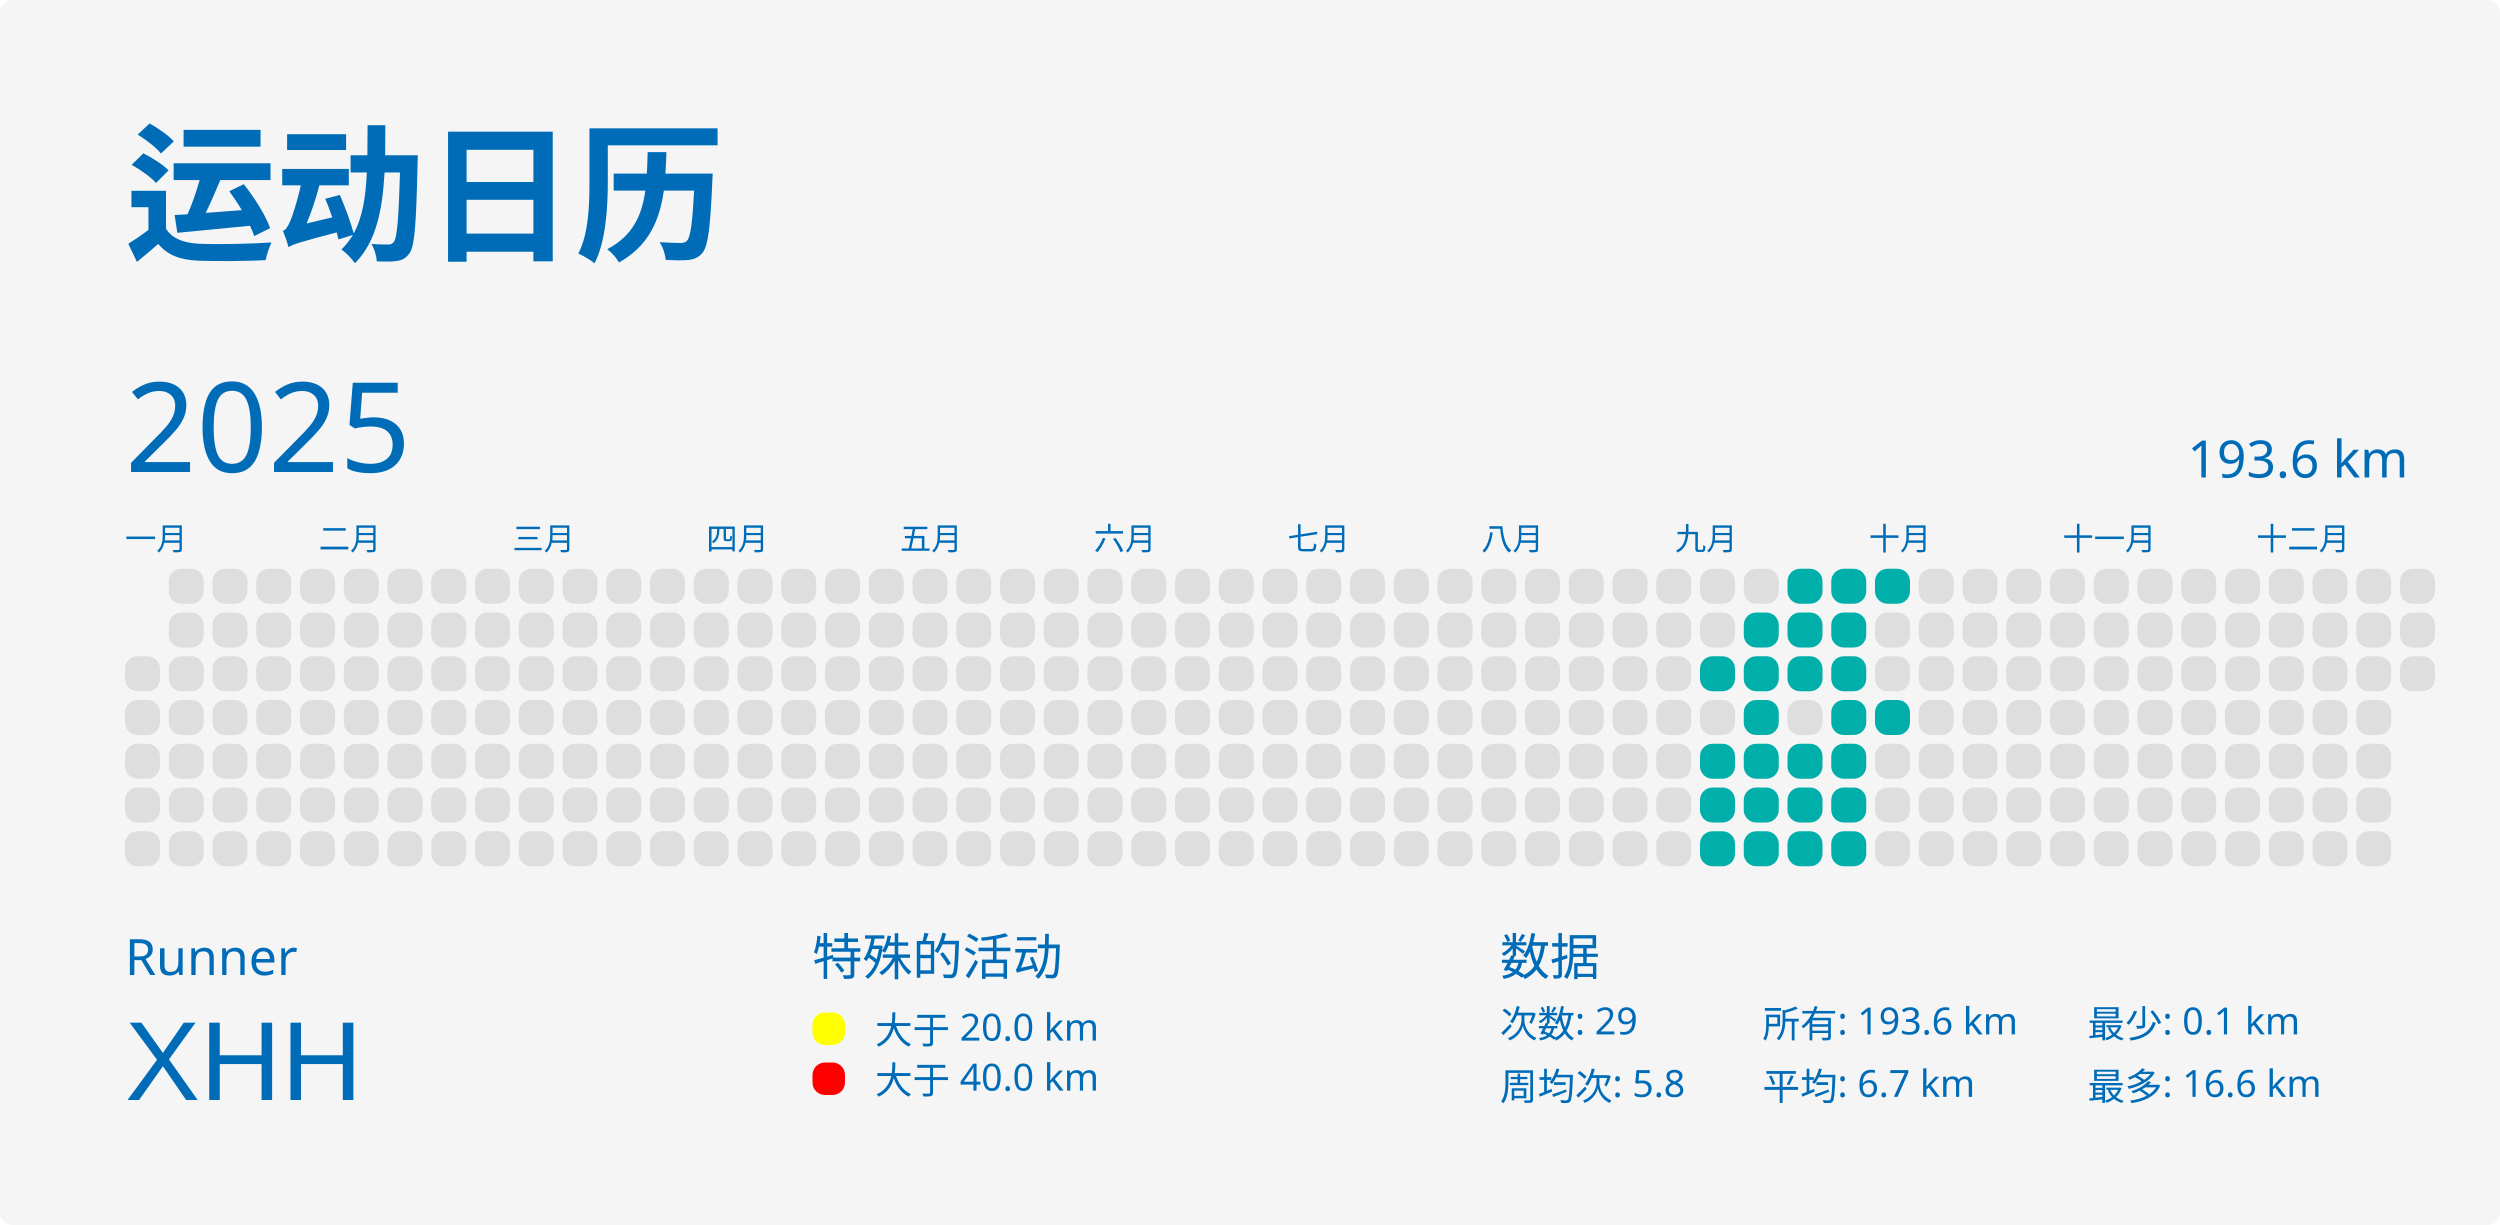
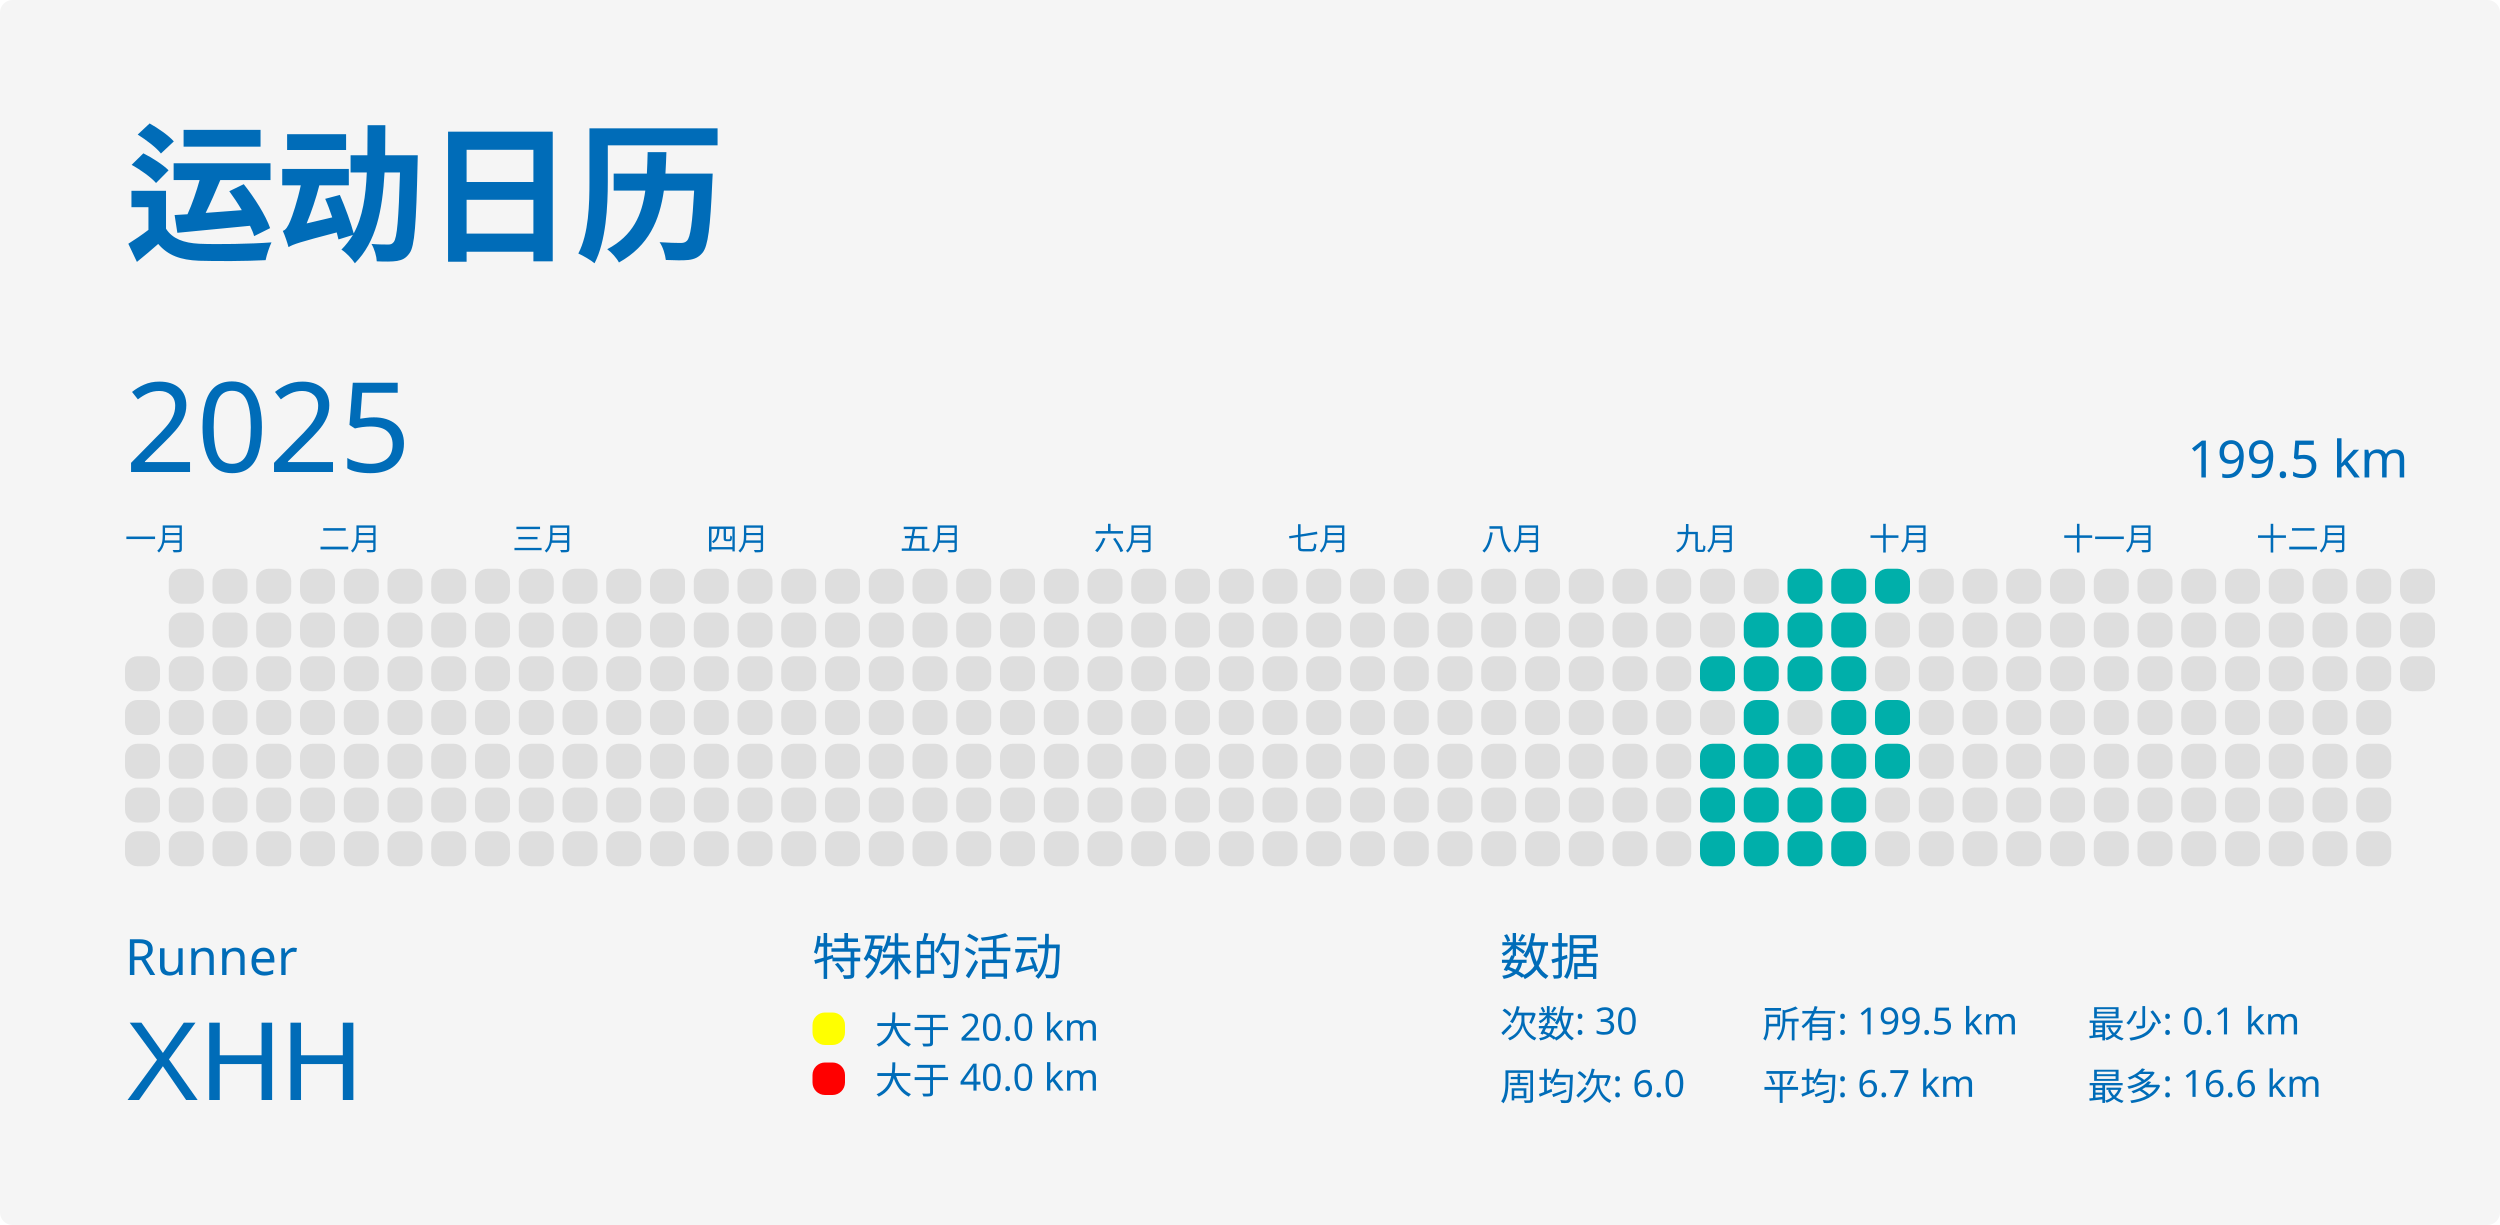
<svg xmlns="http://www.w3.org/2000/svg" baseProfile="full" height="98mm" version="1.1" viewBox="0,0,200,98" width="200mm">
  <defs />
  <rect fill="#f5f5f5" height="98" rx="1" ry="1" width="200" x="0" y="0" />
  <text fill="#006cb8" style="font-size:12px; font-family:MGI-Regular; font-weight:bold;" x="10" y="20">运动日历</text>
  <text fill="#006cb8" style="font-size:4px; font-family:MGI-Regular" x="10" y="78">Runner</text>
  <text fill="#006cb8" style="font-size:9px; font-family:Arial" x="10" y="88">XHH</text>
  <text fill="#006cb8" style="font-size:4px; font-family:MGI-Regular" x="65" y="78">特殊的活动</text>
  <rect fill="yellow" height="2.6" rx="1" ry="1" width="2.6" x="65" y="81" />
  <text fill="#006cb8" style="font-size:3px; font-family:MGI-Regular" x="70" y="83.5">大于 20.0 km</text>
  <rect fill="red" height="2.6" rx="1" ry="1" width="2.6" x="65" y="85" />
  <text fill="#006cb8" style="font-size:3px; font-family:MGI-Regular" x="70" y="87.5">大于 40.0 km</text>
  <text fill="#006cb8" style="font-size:4px; font-family:MGI-Regular" x="120" y="78">数据</text>
-   <text fill="#006cb8" style="font-size:3px; font-family:MGI-Regular" x="120" y="83">次数: 29</text>
-   <text fill="#006cb8" style="font-size:3px; font-family:MGI-Regular" x="120" y="88">周均次: 5.8</text>
-   <text fill="#006cb8" style="font-size:3px; font-family:MGI-Regular" x="141" y="83">所有: 193.6 km</text>
+   <text fill="#006cb8" style="font-size:3px; font-family:MGI-Regular" x="120" y="83">次数: 30</text>
+   <text fill="#006cb8" style="font-size:3px; font-family:MGI-Regular" x="120" y="88">周均次: 6.0</text>
+   <text fill="#006cb8" style="font-size:3px; font-family:MGI-Regular" x="141" y="83">所有: 199.5 km</text>
  <text fill="#006cb8" style="font-size:3px; font-family:MGI-Regular" x="141" y="88">平均: 6.7 km</text>
  <text fill="#006cb8" style="font-size:3px; font-family:MGI-Regular" x="167" y="83">最少: 0.1 km</text>
  <text fill="#006cb8" style="font-size:3px; font-family:MGI-Regular" x="167" y="88">最多: 16.6 km</text>
  <text dominant-baseline="hanging" fill="#006cb8" style="font-size:10.0px; font-family:MGI-Regular;" x="10" y="30">2025</text>
-   <text dominant-baseline="hanging" fill="#006cb8" style="font-size:4.125px; font-family:MGI-Regular;" x="175" y="35">193.6 km</text>
+   <text dominant-baseline="hanging" fill="#006cb8" style="font-size:4.125px; font-family:MGI-Regular;" x="175" y="35">199.5 km</text>
  <text fill="#006cb8" style="font-size:2.5px; font-family:MGI-Regular" x="10.0" y="44">一月</text>
  <text fill="#006cb8" style="font-size:2.5px; font-family:MGI-Regular" x="25.5" y="44">二月</text>
  <text fill="#006cb8" style="font-size:2.5px; font-family:MGI-Regular" x="41.0" y="44">三月</text>
  <text fill="#006cb8" style="font-size:2.5px; font-family:MGI-Regular" x="56.5" y="44">四月</text>
  <text fill="#006cb8" style="font-size:2.5px; font-family:MGI-Regular" x="72.0" y="44">五月</text>
  <text fill="#006cb8" style="font-size:2.5px; font-family:MGI-Regular" x="87.5" y="44">六月</text>
  <text fill="#006cb8" style="font-size:2.5px; font-family:MGI-Regular" x="103.0" y="44">七月</text>
  <text fill="#006cb8" style="font-size:2.5px; font-family:MGI-Regular" x="118.5" y="44">八月</text>
  <text fill="#006cb8" style="font-size:2.5px; font-family:MGI-Regular" x="134.0" y="44">九月</text>
  <text fill="#006cb8" style="font-size:2.5px; font-family:MGI-Regular" x="149.5" y="44">十月</text>
  <text fill="#006cb8" style="font-size:2.5px; font-family:MGI-Regular" x="165.0" y="44">十一月</text>
  <text fill="#006cb8" style="font-size:2.5px; font-family:MGI-Regular" x="180.5" y="44">十二月</text>
  <rect fill="#dedede" height="2.8" rx="1" ry="1" width="2.8" x="10.0" y="52.5" />
  <rect fill="#dedede" height="2.8" rx="1" ry="1" width="2.8" x="10.0" y="56.0" />
  <rect fill="#dedede" height="2.8" rx="1" ry="1" width="2.8" x="10.0" y="59.5" />
  <rect fill="#dedede" height="2.8" rx="1" ry="1" width="2.8" x="10.0" y="63.0" />
  <rect fill="#dedede" height="2.8" rx="1" ry="1" width="2.8" x="10.0" y="66.5" />
  <rect fill="#dedede" height="2.8" rx="1" ry="1" width="2.8" x="13.5" y="45.5" />
  <rect fill="#dedede" height="2.8" rx="1" ry="1" width="2.8" x="13.5" y="49.0" />
  <rect fill="#dedede" height="2.8" rx="1" ry="1" width="2.8" x="13.5" y="52.5" />
  <rect fill="#dedede" height="2.8" rx="1" ry="1" width="2.8" x="13.5" y="56.0" />
  <rect fill="#dedede" height="2.8" rx="1" ry="1" width="2.8" x="13.5" y="59.5" />
  <rect fill="#dedede" height="2.8" rx="1" ry="1" width="2.8" x="13.5" y="63.0" />
  <rect fill="#dedede" height="2.8" rx="1" ry="1" width="2.8" x="13.5" y="66.5" />
  <rect fill="#dedede" height="2.8" rx="1" ry="1" width="2.8" x="17.0" y="45.5" />
  <rect fill="#dedede" height="2.8" rx="1" ry="1" width="2.8" x="17.0" y="49.0" />
  <rect fill="#dedede" height="2.8" rx="1" ry="1" width="2.8" x="17.0" y="52.5" />
  <rect fill="#dedede" height="2.8" rx="1" ry="1" width="2.8" x="17.0" y="56.0" />
  <rect fill="#dedede" height="2.8" rx="1" ry="1" width="2.8" x="17.0" y="59.5" />
  <rect fill="#dedede" height="2.8" rx="1" ry="1" width="2.8" x="17.0" y="63.0" />
  <rect fill="#dedede" height="2.8" rx="1" ry="1" width="2.8" x="17.0" y="66.5" />
  <rect fill="#dedede" height="2.8" rx="1" ry="1" width="2.8" x="20.5" y="45.5" />
  <rect fill="#dedede" height="2.8" rx="1" ry="1" width="2.8" x="20.5" y="49.0" />
  <rect fill="#dedede" height="2.8" rx="1" ry="1" width="2.8" x="20.5" y="52.5" />
  <rect fill="#dedede" height="2.8" rx="1" ry="1" width="2.8" x="20.5" y="56.0" />
  <rect fill="#dedede" height="2.8" rx="1" ry="1" width="2.8" x="20.5" y="59.5" />
  <rect fill="#dedede" height="2.8" rx="1" ry="1" width="2.8" x="20.5" y="63.0" />
  <rect fill="#dedede" height="2.8" rx="1" ry="1" width="2.8" x="20.5" y="66.5" />
  <rect fill="#dedede" height="2.8" rx="1" ry="1" width="2.8" x="24.0" y="45.5" />
  <rect fill="#dedede" height="2.8" rx="1" ry="1" width="2.8" x="24.0" y="49.0" />
  <rect fill="#dedede" height="2.8" rx="1" ry="1" width="2.8" x="24.0" y="52.5" />
  <rect fill="#dedede" height="2.8" rx="1" ry="1" width="2.8" x="24.0" y="56.0" />
  <rect fill="#dedede" height="2.8" rx="1" ry="1" width="2.8" x="24.0" y="59.5" />
  <rect fill="#dedede" height="2.8" rx="1" ry="1" width="2.8" x="24.0" y="63.0" />
  <rect fill="#dedede" height="2.8" rx="1" ry="1" width="2.8" x="24.0" y="66.5" />
  <rect fill="#dedede" height="2.8" rx="1" ry="1" width="2.8" x="27.5" y="45.5" />
  <rect fill="#dedede" height="2.8" rx="1" ry="1" width="2.8" x="27.5" y="49.0" />
  <rect fill="#dedede" height="2.8" rx="1" ry="1" width="2.8" x="27.5" y="52.5" />
  <rect fill="#dedede" height="2.8" rx="1" ry="1" width="2.8" x="27.5" y="56.0" />
  <rect fill="#dedede" height="2.8" rx="1" ry="1" width="2.8" x="27.5" y="59.5" />
  <rect fill="#dedede" height="2.8" rx="1" ry="1" width="2.8" x="27.5" y="63.0" />
  <rect fill="#dedede" height="2.8" rx="1" ry="1" width="2.8" x="27.5" y="66.5" />
  <rect fill="#dedede" height="2.8" rx="1" ry="1" width="2.8" x="31.0" y="45.5" />
  <rect fill="#dedede" height="2.8" rx="1" ry="1" width="2.8" x="31.0" y="49.0" />
  <rect fill="#dedede" height="2.8" rx="1" ry="1" width="2.8" x="31.0" y="52.5" />
  <rect fill="#dedede" height="2.8" rx="1" ry="1" width="2.8" x="31.0" y="56.0" />
  <rect fill="#dedede" height="2.8" rx="1" ry="1" width="2.8" x="31.0" y="59.5" />
  <rect fill="#dedede" height="2.8" rx="1" ry="1" width="2.8" x="31.0" y="63.0" />
  <rect fill="#dedede" height="2.8" rx="1" ry="1" width="2.8" x="31.0" y="66.5" />
  <rect fill="#dedede" height="2.8" rx="1" ry="1" width="2.8" x="34.5" y="45.5" />
  <rect fill="#dedede" height="2.8" rx="1" ry="1" width="2.8" x="34.5" y="49.0" />
  <rect fill="#dedede" height="2.8" rx="1" ry="1" width="2.8" x="34.5" y="52.5" />
  <rect fill="#dedede" height="2.8" rx="1" ry="1" width="2.8" x="34.5" y="56.0" />
  <rect fill="#dedede" height="2.8" rx="1" ry="1" width="2.8" x="34.5" y="59.5" />
  <rect fill="#dedede" height="2.8" rx="1" ry="1" width="2.8" x="34.5" y="63.0" />
  <rect fill="#dedede" height="2.8" rx="1" ry="1" width="2.8" x="34.5" y="66.5" />
  <rect fill="#dedede" height="2.8" rx="1" ry="1" width="2.8" x="38.0" y="45.5" />
  <rect fill="#dedede" height="2.8" rx="1" ry="1" width="2.8" x="38.0" y="49.0" />
  <rect fill="#dedede" height="2.8" rx="1" ry="1" width="2.8" x="38.0" y="52.5" />
  <rect fill="#dedede" height="2.8" rx="1" ry="1" width="2.8" x="38.0" y="56.0" />
  <rect fill="#dedede" height="2.8" rx="1" ry="1" width="2.8" x="38.0" y="59.5" />
  <rect fill="#dedede" height="2.8" rx="1" ry="1" width="2.8" x="38.0" y="63.0" />
  <rect fill="#dedede" height="2.8" rx="1" ry="1" width="2.8" x="38.0" y="66.5" />
  <rect fill="#dedede" height="2.8" rx="1" ry="1" width="2.8" x="41.5" y="45.5" />
  <rect fill="#dedede" height="2.8" rx="1" ry="1" width="2.8" x="41.5" y="49.0" />
  <rect fill="#dedede" height="2.8" rx="1" ry="1" width="2.8" x="41.5" y="52.5" />
  <rect fill="#dedede" height="2.8" rx="1" ry="1" width="2.8" x="41.5" y="56.0" />
  <rect fill="#dedede" height="2.8" rx="1" ry="1" width="2.8" x="41.5" y="59.5" />
  <rect fill="#dedede" height="2.8" rx="1" ry="1" width="2.8" x="41.5" y="63.0" />
  <rect fill="#dedede" height="2.8" rx="1" ry="1" width="2.8" x="41.5" y="66.5" />
  <rect fill="#dedede" height="2.8" rx="1" ry="1" width="2.8" x="45.0" y="45.5" />
  <rect fill="#dedede" height="2.8" rx="1" ry="1" width="2.8" x="45.0" y="49.0" />
  <rect fill="#dedede" height="2.8" rx="1" ry="1" width="2.8" x="45.0" y="52.5" />
  <rect fill="#dedede" height="2.8" rx="1" ry="1" width="2.8" x="45.0" y="56.0" />
  <rect fill="#dedede" height="2.8" rx="1" ry="1" width="2.8" x="45.0" y="59.5" />
  <rect fill="#dedede" height="2.8" rx="1" ry="1" width="2.8" x="45.0" y="63.0" />
  <rect fill="#dedede" height="2.8" rx="1" ry="1" width="2.8" x="45.0" y="66.5" />
  <rect fill="#dedede" height="2.8" rx="1" ry="1" width="2.8" x="48.5" y="45.5" />
  <rect fill="#dedede" height="2.8" rx="1" ry="1" width="2.8" x="48.5" y="49.0" />
  <rect fill="#dedede" height="2.8" rx="1" ry="1" width="2.8" x="48.5" y="52.5" />
  <rect fill="#dedede" height="2.8" rx="1" ry="1" width="2.8" x="48.5" y="56.0" />
  <rect fill="#dedede" height="2.8" rx="1" ry="1" width="2.8" x="48.5" y="59.5" />
  <rect fill="#dedede" height="2.8" rx="1" ry="1" width="2.8" x="48.5" y="63.0" />
  <rect fill="#dedede" height="2.8" rx="1" ry="1" width="2.8" x="48.5" y="66.5" />
  <rect fill="#dedede" height="2.8" rx="1" ry="1" width="2.8" x="52.0" y="45.5" />
  <rect fill="#dedede" height="2.8" rx="1" ry="1" width="2.8" x="52.0" y="49.0" />
  <rect fill="#dedede" height="2.8" rx="1" ry="1" width="2.8" x="52.0" y="52.5" />
  <rect fill="#dedede" height="2.8" rx="1" ry="1" width="2.8" x="52.0" y="56.0" />
  <rect fill="#dedede" height="2.8" rx="1" ry="1" width="2.8" x="52.0" y="59.5" />
  <rect fill="#dedede" height="2.8" rx="1" ry="1" width="2.8" x="52.0" y="63.0" />
  <rect fill="#dedede" height="2.8" rx="1" ry="1" width="2.8" x="52.0" y="66.5" />
  <rect fill="#dedede" height="2.8" rx="1" ry="1" width="2.8" x="55.5" y="45.5" />
  <rect fill="#dedede" height="2.8" rx="1" ry="1" width="2.8" x="55.5" y="49.0" />
  <rect fill="#dedede" height="2.8" rx="1" ry="1" width="2.8" x="55.5" y="52.5" />
  <rect fill="#dedede" height="2.8" rx="1" ry="1" width="2.8" x="55.5" y="56.0" />
  <rect fill="#dedede" height="2.8" rx="1" ry="1" width="2.8" x="55.5" y="59.5" />
  <rect fill="#dedede" height="2.8" rx="1" ry="1" width="2.8" x="55.5" y="63.0" />
  <rect fill="#dedede" height="2.8" rx="1" ry="1" width="2.8" x="55.5" y="66.5" />
  <rect fill="#dedede" height="2.8" rx="1" ry="1" width="2.8" x="59.0" y="45.5" />
  <rect fill="#dedede" height="2.8" rx="1" ry="1" width="2.8" x="59.0" y="49.0" />
  <rect fill="#dedede" height="2.8" rx="1" ry="1" width="2.8" x="59.0" y="52.5" />
  <rect fill="#dedede" height="2.8" rx="1" ry="1" width="2.8" x="59.0" y="56.0" />
  <rect fill="#dedede" height="2.8" rx="1" ry="1" width="2.8" x="59.0" y="59.5" />
  <rect fill="#dedede" height="2.8" rx="1" ry="1" width="2.8" x="59.0" y="63.0" />
  <rect fill="#dedede" height="2.8" rx="1" ry="1" width="2.8" x="59.0" y="66.5" />
  <rect fill="#dedede" height="2.8" rx="1" ry="1" width="2.8" x="62.5" y="45.5" />
  <rect fill="#dedede" height="2.8" rx="1" ry="1" width="2.8" x="62.5" y="49.0" />
  <rect fill="#dedede" height="2.8" rx="1" ry="1" width="2.8" x="62.5" y="52.5" />
  <rect fill="#dedede" height="2.8" rx="1" ry="1" width="2.8" x="62.5" y="56.0" />
  <rect fill="#dedede" height="2.8" rx="1" ry="1" width="2.8" x="62.5" y="59.5" />
  <rect fill="#dedede" height="2.8" rx="1" ry="1" width="2.8" x="62.5" y="63.0" />
  <rect fill="#dedede" height="2.8" rx="1" ry="1" width="2.8" x="62.5" y="66.5" />
  <rect fill="#dedede" height="2.8" rx="1" ry="1" width="2.8" x="66.0" y="45.5" />
  <rect fill="#dedede" height="2.8" rx="1" ry="1" width="2.8" x="66.0" y="49.0" />
  <rect fill="#dedede" height="2.8" rx="1" ry="1" width="2.8" x="66.0" y="52.5" />
  <rect fill="#dedede" height="2.8" rx="1" ry="1" width="2.8" x="66.0" y="56.0" />
  <rect fill="#dedede" height="2.8" rx="1" ry="1" width="2.8" x="66.0" y="59.5" />
  <rect fill="#dedede" height="2.8" rx="1" ry="1" width="2.8" x="66.0" y="63.0" />
  <rect fill="#dedede" height="2.8" rx="1" ry="1" width="2.8" x="66.0" y="66.5" />
  <rect fill="#dedede" height="2.8" rx="1" ry="1" width="2.8" x="69.5" y="45.5" />
  <rect fill="#dedede" height="2.8" rx="1" ry="1" width="2.8" x="69.5" y="49.0" />
  <rect fill="#dedede" height="2.8" rx="1" ry="1" width="2.8" x="69.5" y="52.5" />
  <rect fill="#dedede" height="2.8" rx="1" ry="1" width="2.8" x="69.5" y="56.0" />
  <rect fill="#dedede" height="2.8" rx="1" ry="1" width="2.8" x="69.5" y="59.5" />
  <rect fill="#dedede" height="2.8" rx="1" ry="1" width="2.8" x="69.5" y="63.0" />
  <rect fill="#dedede" height="2.8" rx="1" ry="1" width="2.8" x="69.5" y="66.5" />
  <rect fill="#dedede" height="2.8" rx="1" ry="1" width="2.8" x="73.0" y="45.5" />
  <rect fill="#dedede" height="2.8" rx="1" ry="1" width="2.8" x="73.0" y="49.0" />
  <rect fill="#dedede" height="2.8" rx="1" ry="1" width="2.8" x="73.0" y="52.5" />
  <rect fill="#dedede" height="2.8" rx="1" ry="1" width="2.8" x="73.0" y="56.0" />
  <rect fill="#dedede" height="2.8" rx="1" ry="1" width="2.8" x="73.0" y="59.5" />
  <rect fill="#dedede" height="2.8" rx="1" ry="1" width="2.8" x="73.0" y="63.0" />
  <rect fill="#dedede" height="2.8" rx="1" ry="1" width="2.8" x="73.0" y="66.5" />
  <rect fill="#dedede" height="2.8" rx="1" ry="1" width="2.8" x="76.5" y="45.5" />
  <rect fill="#dedede" height="2.8" rx="1" ry="1" width="2.8" x="76.5" y="49.0" />
  <rect fill="#dedede" height="2.8" rx="1" ry="1" width="2.8" x="76.5" y="52.5" />
  <rect fill="#dedede" height="2.8" rx="1" ry="1" width="2.8" x="76.5" y="56.0" />
  <rect fill="#dedede" height="2.8" rx="1" ry="1" width="2.8" x="76.5" y="59.5" />
  <rect fill="#dedede" height="2.8" rx="1" ry="1" width="2.8" x="76.5" y="63.0" />
  <rect fill="#dedede" height="2.8" rx="1" ry="1" width="2.8" x="76.5" y="66.5" />
  <rect fill="#dedede" height="2.8" rx="1" ry="1" width="2.8" x="80.0" y="45.5" />
  <rect fill="#dedede" height="2.8" rx="1" ry="1" width="2.8" x="80.0" y="49.0" />
  <rect fill="#dedede" height="2.8" rx="1" ry="1" width="2.8" x="80.0" y="52.5" />
  <rect fill="#dedede" height="2.8" rx="1" ry="1" width="2.8" x="80.0" y="56.0" />
  <rect fill="#dedede" height="2.8" rx="1" ry="1" width="2.8" x="80.0" y="59.5" />
  <rect fill="#dedede" height="2.8" rx="1" ry="1" width="2.8" x="80.0" y="63.0" />
  <rect fill="#dedede" height="2.8" rx="1" ry="1" width="2.8" x="80.0" y="66.5" />
  <rect fill="#dedede" height="2.8" rx="1" ry="1" width="2.8" x="83.5" y="45.5" />
  <rect fill="#dedede" height="2.8" rx="1" ry="1" width="2.8" x="83.5" y="49.0" />
  <rect fill="#dedede" height="2.8" rx="1" ry="1" width="2.8" x="83.5" y="52.5" />
  <rect fill="#dedede" height="2.8" rx="1" ry="1" width="2.8" x="83.5" y="56.0" />
  <rect fill="#dedede" height="2.8" rx="1" ry="1" width="2.8" x="83.5" y="59.5" />
  <rect fill="#dedede" height="2.8" rx="1" ry="1" width="2.8" x="83.5" y="63.0" />
  <rect fill="#dedede" height="2.8" rx="1" ry="1" width="2.8" x="83.5" y="66.5" />
  <rect fill="#dedede" height="2.8" rx="1" ry="1" width="2.8" x="87.0" y="45.5" />
  <rect fill="#dedede" height="2.8" rx="1" ry="1" width="2.8" x="87.0" y="49.0" />
  <rect fill="#dedede" height="2.8" rx="1" ry="1" width="2.8" x="87.0" y="52.5" />
  <rect fill="#dedede" height="2.8" rx="1" ry="1" width="2.8" x="87.0" y="56.0" />
  <rect fill="#dedede" height="2.8" rx="1" ry="1" width="2.8" x="87.0" y="59.5" />
  <rect fill="#dedede" height="2.8" rx="1" ry="1" width="2.8" x="87.0" y="63.0" />
  <rect fill="#dedede" height="2.8" rx="1" ry="1" width="2.8" x="87.0" y="66.5" />
  <rect fill="#dedede" height="2.8" rx="1" ry="1" width="2.8" x="90.5" y="45.5" />
  <rect fill="#dedede" height="2.8" rx="1" ry="1" width="2.8" x="90.5" y="49.0" />
  <rect fill="#dedede" height="2.8" rx="1" ry="1" width="2.8" x="90.5" y="52.5" />
  <rect fill="#dedede" height="2.8" rx="1" ry="1" width="2.8" x="90.5" y="56.0" />
  <rect fill="#dedede" height="2.8" rx="1" ry="1" width="2.8" x="90.5" y="59.5" />
  <rect fill="#dedede" height="2.8" rx="1" ry="1" width="2.8" x="90.5" y="63.0" />
  <rect fill="#dedede" height="2.8" rx="1" ry="1" width="2.8" x="90.5" y="66.5" />
  <rect fill="#dedede" height="2.8" rx="1" ry="1" width="2.8" x="94.0" y="45.5" />
  <rect fill="#dedede" height="2.8" rx="1" ry="1" width="2.8" x="94.0" y="49.0" />
  <rect fill="#dedede" height="2.8" rx="1" ry="1" width="2.8" x="94.0" y="52.5" />
  <rect fill="#dedede" height="2.8" rx="1" ry="1" width="2.8" x="94.0" y="56.0" />
  <rect fill="#dedede" height="2.8" rx="1" ry="1" width="2.8" x="94.0" y="59.5" />
  <rect fill="#dedede" height="2.8" rx="1" ry="1" width="2.8" x="94.0" y="63.0" />
  <rect fill="#dedede" height="2.8" rx="1" ry="1" width="2.8" x="94.0" y="66.5" />
  <rect fill="#dedede" height="2.8" rx="1" ry="1" width="2.8" x="97.5" y="45.5" />
  <rect fill="#dedede" height="2.8" rx="1" ry="1" width="2.8" x="97.5" y="49.0" />
  <rect fill="#dedede" height="2.8" rx="1" ry="1" width="2.8" x="97.5" y="52.5" />
  <rect fill="#dedede" height="2.8" rx="1" ry="1" width="2.8" x="97.5" y="56.0" />
  <rect fill="#dedede" height="2.8" rx="1" ry="1" width="2.8" x="97.5" y="59.5" />
  <rect fill="#dedede" height="2.8" rx="1" ry="1" width="2.8" x="97.5" y="63.0" />
  <rect fill="#dedede" height="2.8" rx="1" ry="1" width="2.8" x="97.5" y="66.5" />
  <rect fill="#dedede" height="2.8" rx="1" ry="1" width="2.8" x="101.0" y="45.5" />
  <rect fill="#dedede" height="2.8" rx="1" ry="1" width="2.8" x="101.0" y="49.0" />
  <rect fill="#dedede" height="2.8" rx="1" ry="1" width="2.8" x="101.0" y="52.5" />
  <rect fill="#dedede" height="2.8" rx="1" ry="1" width="2.8" x="101.0" y="56.0" />
  <rect fill="#dedede" height="2.8" rx="1" ry="1" width="2.8" x="101.0" y="59.5" />
  <rect fill="#dedede" height="2.8" rx="1" ry="1" width="2.8" x="101.0" y="63.0" />
  <rect fill="#dedede" height="2.8" rx="1" ry="1" width="2.8" x="101.0" y="66.5" />
  <rect fill="#dedede" height="2.8" rx="1" ry="1" width="2.8" x="104.5" y="45.5" />
  <rect fill="#dedede" height="2.8" rx="1" ry="1" width="2.8" x="104.5" y="49.0" />
  <rect fill="#dedede" height="2.8" rx="1" ry="1" width="2.8" x="104.5" y="52.5" />
  <rect fill="#dedede" height="2.8" rx="1" ry="1" width="2.8" x="104.5" y="56.0" />
  <rect fill="#dedede" height="2.8" rx="1" ry="1" width="2.8" x="104.5" y="59.5" />
  <rect fill="#dedede" height="2.8" rx="1" ry="1" width="2.8" x="104.5" y="63.0" />
  <rect fill="#dedede" height="2.8" rx="1" ry="1" width="2.8" x="104.5" y="66.5" />
  <rect fill="#dedede" height="2.8" rx="1" ry="1" width="2.8" x="108.0" y="45.5" />
  <rect fill="#dedede" height="2.8" rx="1" ry="1" width="2.8" x="108.0" y="49.0" />
  <rect fill="#dedede" height="2.8" rx="1" ry="1" width="2.8" x="108.0" y="52.5" />
  <rect fill="#dedede" height="2.8" rx="1" ry="1" width="2.8" x="108.0" y="56.0" />
  <rect fill="#dedede" height="2.8" rx="1" ry="1" width="2.8" x="108.0" y="59.5" />
  <rect fill="#dedede" height="2.8" rx="1" ry="1" width="2.8" x="108.0" y="63.0" />
  <rect fill="#dedede" height="2.8" rx="1" ry="1" width="2.8" x="108.0" y="66.5" />
  <rect fill="#dedede" height="2.8" rx="1" ry="1" width="2.8" x="111.5" y="45.5" />
  <rect fill="#dedede" height="2.8" rx="1" ry="1" width="2.8" x="111.5" y="49.0" />
  <rect fill="#dedede" height="2.8" rx="1" ry="1" width="2.8" x="111.5" y="52.5" />
  <rect fill="#dedede" height="2.8" rx="1" ry="1" width="2.8" x="111.5" y="56.0" />
  <rect fill="#dedede" height="2.8" rx="1" ry="1" width="2.8" x="111.5" y="59.5" />
  <rect fill="#dedede" height="2.8" rx="1" ry="1" width="2.8" x="111.5" y="63.0" />
  <rect fill="#dedede" height="2.8" rx="1" ry="1" width="2.8" x="111.5" y="66.5" />
  <rect fill="#dedede" height="2.8" rx="1" ry="1" width="2.8" x="115.0" y="45.5" />
  <rect fill="#dedede" height="2.8" rx="1" ry="1" width="2.8" x="115.0" y="49.0" />
  <rect fill="#dedede" height="2.8" rx="1" ry="1" width="2.8" x="115.0" y="52.5" />
  <rect fill="#dedede" height="2.8" rx="1" ry="1" width="2.8" x="115.0" y="56.0" />
  <rect fill="#dedede" height="2.8" rx="1" ry="1" width="2.8" x="115.0" y="59.5" />
  <rect fill="#dedede" height="2.8" rx="1" ry="1" width="2.8" x="115.0" y="63.0" />
  <rect fill="#dedede" height="2.8" rx="1" ry="1" width="2.8" x="115.0" y="66.5" />
  <rect fill="#dedede" height="2.8" rx="1" ry="1" width="2.8" x="118.5" y="45.5" />
  <rect fill="#dedede" height="2.8" rx="1" ry="1" width="2.8" x="118.5" y="49.0" />
  <rect fill="#dedede" height="2.8" rx="1" ry="1" width="2.8" x="118.5" y="52.5" />
  <rect fill="#dedede" height="2.8" rx="1" ry="1" width="2.8" x="118.5" y="56.0" />
  <rect fill="#dedede" height="2.8" rx="1" ry="1" width="2.8" x="118.5" y="59.5" />
  <rect fill="#dedede" height="2.8" rx="1" ry="1" width="2.8" x="118.5" y="63.0" />
  <rect fill="#dedede" height="2.8" rx="1" ry="1" width="2.8" x="118.5" y="66.5" />
  <rect fill="#dedede" height="2.8" rx="1" ry="1" width="2.8" x="122.0" y="45.5" />
  <rect fill="#dedede" height="2.8" rx="1" ry="1" width="2.8" x="122.0" y="49.0" />
  <rect fill="#dedede" height="2.8" rx="1" ry="1" width="2.8" x="122.0" y="52.5" />
  <rect fill="#dedede" height="2.8" rx="1" ry="1" width="2.8" x="122.0" y="56.0" />
  <rect fill="#dedede" height="2.8" rx="1" ry="1" width="2.8" x="122.0" y="59.5" />
  <rect fill="#dedede" height="2.8" rx="1" ry="1" width="2.8" x="122.0" y="63.0" />
  <rect fill="#dedede" height="2.8" rx="1" ry="1" width="2.8" x="122.0" y="66.5" />
  <rect fill="#dedede" height="2.8" rx="1" ry="1" width="2.8" x="125.5" y="45.5" />
  <rect fill="#dedede" height="2.8" rx="1" ry="1" width="2.8" x="125.5" y="49.0" />
  <rect fill="#dedede" height="2.8" rx="1" ry="1" width="2.8" x="125.5" y="52.5" />
  <rect fill="#dedede" height="2.8" rx="1" ry="1" width="2.8" x="125.5" y="56.0" />
  <rect fill="#dedede" height="2.8" rx="1" ry="1" width="2.8" x="125.5" y="59.5" />
  <rect fill="#dedede" height="2.8" rx="1" ry="1" width="2.8" x="125.5" y="63.0" />
  <rect fill="#dedede" height="2.8" rx="1" ry="1" width="2.8" x="125.5" y="66.5" />
  <rect fill="#dedede" height="2.8" rx="1" ry="1" width="2.8" x="129.0" y="45.5" />
  <rect fill="#dedede" height="2.8" rx="1" ry="1" width="2.8" x="129.0" y="49.0" />
  <rect fill="#dedede" height="2.8" rx="1" ry="1" width="2.8" x="129.0" y="52.5" />
  <rect fill="#dedede" height="2.8" rx="1" ry="1" width="2.8" x="129.0" y="56.0" />
  <rect fill="#dedede" height="2.8" rx="1" ry="1" width="2.8" x="129.0" y="59.5" />
  <rect fill="#dedede" height="2.8" rx="1" ry="1" width="2.8" x="129.0" y="63.0" />
  <rect fill="#dedede" height="2.8" rx="1" ry="1" width="2.8" x="129.0" y="66.5" />
  <rect fill="#dedede" height="2.8" rx="1" ry="1" width="2.8" x="132.5" y="45.5" />
  <rect fill="#dedede" height="2.8" rx="1" ry="1" width="2.8" x="132.5" y="49.0" />
  <rect fill="#dedede" height="2.8" rx="1" ry="1" width="2.8" x="132.5" y="52.5" />
  <rect fill="#dedede" height="2.8" rx="1" ry="1" width="2.8" x="132.5" y="56.0" />
  <rect fill="#dedede" height="2.8" rx="1" ry="1" width="2.8" x="132.5" y="59.5" />
  <rect fill="#dedede" height="2.8" rx="1" ry="1" width="2.8" x="132.5" y="63.0" />
  <rect fill="#dedede" height="2.8" rx="1" ry="1" width="2.8" x="132.5" y="66.5" />
  <rect fill="#dedede" height="2.8" rx="1" ry="1" width="2.8" x="136.0" y="45.5" />
  <rect fill="#dedede" height="2.8" rx="1" ry="1" width="2.8" x="136.0" y="49.0" />
  <rect fill="#00AFAA" height="2.8" rx="1" ry="1" width="2.8" x="136.0" y="52.5" />
  <rect fill="#dedede" height="2.8" rx="1" ry="1" width="2.8" x="136.0" y="56.0" />
  <rect fill="#00AFAA" height="2.8" rx="1" ry="1" width="2.8" x="136.0" y="59.5" />
  <rect fill="#00AFAA" height="2.8" rx="1" ry="1" width="2.8" x="136.0" y="63.0" />
  <rect fill="#00AFAA" height="2.8" rx="1" ry="1" width="2.8" x="136.0" y="66.5" />
  <rect fill="#dedede" height="2.8" rx="1" ry="1" width="2.8" x="139.5" y="45.5" />
  <rect fill="#00AFAA" height="2.8" rx="1" ry="1" width="2.8" x="139.5" y="49.0" />
  <rect fill="#00AFAA" height="2.8" rx="1" ry="1" width="2.8" x="139.5" y="52.5" />
  <rect fill="#00AFAA" height="2.8" rx="1" ry="1" width="2.8" x="139.5" y="56.0" />
  <rect fill="#00AFAA" height="2.8" rx="1" ry="1" width="2.8" x="139.5" y="59.5" />
  <rect fill="#00AFAA" height="2.8" rx="1" ry="1" width="2.8" x="139.5" y="63.0" />
  <rect fill="#00AFAA" height="2.8" rx="1" ry="1" width="2.8" x="139.5" y="66.5" />
  <rect fill="#00AFAA" height="2.8" rx="1" ry="1" width="2.8" x="143.0" y="45.5" />
  <rect fill="#00AFAA" height="2.8" rx="1" ry="1" width="2.8" x="143.0" y="49.0" />
  <rect fill="#00AFAA" height="2.8" rx="1" ry="1" width="2.8" x="143.0" y="52.5" />
  <rect fill="#dedede" height="2.8" rx="1" ry="1" width="2.8" x="143.0" y="56.0" />
  <rect fill="#00AFAA" height="2.8" rx="1" ry="1" width="2.8" x="143.0" y="59.5" />
  <rect fill="#00AFAA" height="2.8" rx="1" ry="1" width="2.8" x="143.0" y="63.0" />
  <rect fill="#00AFAA" height="2.8" rx="1" ry="1" width="2.8" x="143.0" y="66.5" />
  <rect fill="#00AFAA" height="2.8" rx="1" ry="1" width="2.8" x="146.5" y="45.5" />
  <rect fill="#00AFAA" height="2.8" rx="1" ry="1" width="2.8" x="146.5" y="49.0" />
  <rect fill="#00AFAA" height="2.8" rx="1" ry="1" width="2.8" x="146.5" y="52.5" />
  <rect fill="#00AFAA" height="2.8" rx="1" ry="1" width="2.8" x="146.5" y="56.0" />
  <rect fill="#00AFAA" height="2.8" rx="1" ry="1" width="2.8" x="146.5" y="59.5" />
  <rect fill="#00AFAA" height="2.8" rx="1" ry="1" width="2.8" x="146.5" y="63.0" />
  <rect fill="#00AFAA" height="2.8" rx="1" ry="1" width="2.8" x="146.5" y="66.5" />
  <rect fill="#00AFAA" height="2.8" rx="1" ry="1" width="2.8" x="150.0" y="45.5" />
  <rect fill="#dedede" height="2.8" rx="1" ry="1" width="2.8" x="150.0" y="49.0" />
  <rect fill="#dedede" height="2.8" rx="1" ry="1" width="2.8" x="150.0" y="52.5" />
  <rect fill="#00AFAA" height="2.8" rx="1" ry="1" width="2.8" x="150.0" y="56.0" />
-   <rect fill="#dedede" height="2.8" rx="1" ry="1" width="2.8" x="150.0" y="59.5" />
+   <rect fill="#00AFAA" height="2.8" rx="1" ry="1" width="2.8" x="150.0" y="59.5" />
  <rect fill="#dedede" height="2.8" rx="1" ry="1" width="2.8" x="150.0" y="63.0" />
  <rect fill="#dedede" height="2.8" rx="1" ry="1" width="2.8" x="150.0" y="66.5" />
  <rect fill="#dedede" height="2.8" rx="1" ry="1" width="2.8" x="153.5" y="45.5" />
  <rect fill="#dedede" height="2.8" rx="1" ry="1" width="2.8" x="153.5" y="49.0" />
  <rect fill="#dedede" height="2.8" rx="1" ry="1" width="2.8" x="153.5" y="52.5" />
  <rect fill="#dedede" height="2.8" rx="1" ry="1" width="2.8" x="153.5" y="56.0" />
  <rect fill="#dedede" height="2.8" rx="1" ry="1" width="2.8" x="153.5" y="59.5" />
  <rect fill="#dedede" height="2.8" rx="1" ry="1" width="2.8" x="153.5" y="63.0" />
  <rect fill="#dedede" height="2.8" rx="1" ry="1" width="2.8" x="153.5" y="66.5" />
  <rect fill="#dedede" height="2.8" rx="1" ry="1" width="2.8" x="157.0" y="45.5" />
  <rect fill="#dedede" height="2.8" rx="1" ry="1" width="2.8" x="157.0" y="49.0" />
  <rect fill="#dedede" height="2.8" rx="1" ry="1" width="2.8" x="157.0" y="52.5" />
  <rect fill="#dedede" height="2.8" rx="1" ry="1" width="2.8" x="157.0" y="56.0" />
  <rect fill="#dedede" height="2.8" rx="1" ry="1" width="2.8" x="157.0" y="59.5" />
  <rect fill="#dedede" height="2.8" rx="1" ry="1" width="2.8" x="157.0" y="63.0" />
  <rect fill="#dedede" height="2.8" rx="1" ry="1" width="2.8" x="157.0" y="66.5" />
  <rect fill="#dedede" height="2.8" rx="1" ry="1" width="2.8" x="160.5" y="45.5" />
  <rect fill="#dedede" height="2.8" rx="1" ry="1" width="2.8" x="160.5" y="49.0" />
  <rect fill="#dedede" height="2.8" rx="1" ry="1" width="2.8" x="160.5" y="52.5" />
  <rect fill="#dedede" height="2.8" rx="1" ry="1" width="2.8" x="160.5" y="56.0" />
  <rect fill="#dedede" height="2.8" rx="1" ry="1" width="2.8" x="160.5" y="59.5" />
  <rect fill="#dedede" height="2.8" rx="1" ry="1" width="2.8" x="160.5" y="63.0" />
  <rect fill="#dedede" height="2.8" rx="1" ry="1" width="2.8" x="160.5" y="66.5" />
  <rect fill="#dedede" height="2.8" rx="1" ry="1" width="2.8" x="164.0" y="45.5" />
  <rect fill="#dedede" height="2.8" rx="1" ry="1" width="2.8" x="164.0" y="49.0" />
  <rect fill="#dedede" height="2.8" rx="1" ry="1" width="2.8" x="164.0" y="52.5" />
  <rect fill="#dedede" height="2.8" rx="1" ry="1" width="2.8" x="164.0" y="56.0" />
  <rect fill="#dedede" height="2.8" rx="1" ry="1" width="2.8" x="164.0" y="59.5" />
  <rect fill="#dedede" height="2.8" rx="1" ry="1" width="2.8" x="164.0" y="63.0" />
  <rect fill="#dedede" height="2.8" rx="1" ry="1" width="2.8" x="164.0" y="66.5" />
  <rect fill="#dedede" height="2.8" rx="1" ry="1" width="2.8" x="167.5" y="45.5" />
  <rect fill="#dedede" height="2.8" rx="1" ry="1" width="2.8" x="167.5" y="49.0" />
  <rect fill="#dedede" height="2.8" rx="1" ry="1" width="2.8" x="167.5" y="52.5" />
  <rect fill="#dedede" height="2.8" rx="1" ry="1" width="2.8" x="167.5" y="56.0" />
  <rect fill="#dedede" height="2.8" rx="1" ry="1" width="2.8" x="167.5" y="59.5" />
  <rect fill="#dedede" height="2.8" rx="1" ry="1" width="2.8" x="167.5" y="63.0" />
  <rect fill="#dedede" height="2.8" rx="1" ry="1" width="2.8" x="167.5" y="66.5" />
  <rect fill="#dedede" height="2.8" rx="1" ry="1" width="2.8" x="171.0" y="45.5" />
  <rect fill="#dedede" height="2.8" rx="1" ry="1" width="2.8" x="171.0" y="49.0" />
  <rect fill="#dedede" height="2.8" rx="1" ry="1" width="2.8" x="171.0" y="52.5" />
  <rect fill="#dedede" height="2.8" rx="1" ry="1" width="2.8" x="171.0" y="56.0" />
  <rect fill="#dedede" height="2.8" rx="1" ry="1" width="2.8" x="171.0" y="59.5" />
  <rect fill="#dedede" height="2.8" rx="1" ry="1" width="2.8" x="171.0" y="63.0" />
  <rect fill="#dedede" height="2.8" rx="1" ry="1" width="2.8" x="171.0" y="66.5" />
  <rect fill="#dedede" height="2.8" rx="1" ry="1" width="2.8" x="174.5" y="45.5" />
  <rect fill="#dedede" height="2.8" rx="1" ry="1" width="2.8" x="174.5" y="49.0" />
  <rect fill="#dedede" height="2.8" rx="1" ry="1" width="2.8" x="174.5" y="52.5" />
  <rect fill="#dedede" height="2.8" rx="1" ry="1" width="2.8" x="174.5" y="56.0" />
  <rect fill="#dedede" height="2.8" rx="1" ry="1" width="2.8" x="174.5" y="59.5" />
  <rect fill="#dedede" height="2.8" rx="1" ry="1" width="2.8" x="174.5" y="63.0" />
  <rect fill="#dedede" height="2.8" rx="1" ry="1" width="2.8" x="174.5" y="66.5" />
  <rect fill="#dedede" height="2.8" rx="1" ry="1" width="2.8" x="178.0" y="45.5" />
  <rect fill="#dedede" height="2.8" rx="1" ry="1" width="2.8" x="178.0" y="49.0" />
  <rect fill="#dedede" height="2.8" rx="1" ry="1" width="2.8" x="178.0" y="52.5" />
  <rect fill="#dedede" height="2.8" rx="1" ry="1" width="2.8" x="178.0" y="56.0" />
  <rect fill="#dedede" height="2.8" rx="1" ry="1" width="2.8" x="178.0" y="59.5" />
  <rect fill="#dedede" height="2.8" rx="1" ry="1" width="2.8" x="178.0" y="63.0" />
  <rect fill="#dedede" height="2.8" rx="1" ry="1" width="2.8" x="178.0" y="66.5" />
  <rect fill="#dedede" height="2.8" rx="1" ry="1" width="2.8" x="181.5" y="45.5" />
  <rect fill="#dedede" height="2.8" rx="1" ry="1" width="2.8" x="181.5" y="49.0" />
  <rect fill="#dedede" height="2.8" rx="1" ry="1" width="2.8" x="181.5" y="52.5" />
  <rect fill="#dedede" height="2.8" rx="1" ry="1" width="2.8" x="181.5" y="56.0" />
  <rect fill="#dedede" height="2.8" rx="1" ry="1" width="2.8" x="181.5" y="59.5" />
  <rect fill="#dedede" height="2.8" rx="1" ry="1" width="2.8" x="181.5" y="63.0" />
  <rect fill="#dedede" height="2.8" rx="1" ry="1" width="2.8" x="181.5" y="66.5" />
  <rect fill="#dedede" height="2.8" rx="1" ry="1" width="2.8" x="185.0" y="45.5" />
  <rect fill="#dedede" height="2.8" rx="1" ry="1" width="2.8" x="185.0" y="49.0" />
  <rect fill="#dedede" height="2.8" rx="1" ry="1" width="2.8" x="185.0" y="52.5" />
  <rect fill="#dedede" height="2.8" rx="1" ry="1" width="2.8" x="185.0" y="56.0" />
  <rect fill="#dedede" height="2.8" rx="1" ry="1" width="2.8" x="185.0" y="59.5" />
  <rect fill="#dedede" height="2.8" rx="1" ry="1" width="2.8" x="185.0" y="63.0" />
  <rect fill="#dedede" height="2.8" rx="1" ry="1" width="2.8" x="185.0" y="66.5" />
  <rect fill="#dedede" height="2.8" rx="1" ry="1" width="2.8" x="188.5" y="45.5" />
  <rect fill="#dedede" height="2.8" rx="1" ry="1" width="2.8" x="188.5" y="49.0" />
  <rect fill="#dedede" height="2.8" rx="1" ry="1" width="2.8" x="188.5" y="52.5" />
  <rect fill="#dedede" height="2.8" rx="1" ry="1" width="2.8" x="188.5" y="56.0" />
  <rect fill="#dedede" height="2.8" rx="1" ry="1" width="2.8" x="188.5" y="59.5" />
  <rect fill="#dedede" height="2.8" rx="1" ry="1" width="2.8" x="188.5" y="63.0" />
  <rect fill="#dedede" height="2.8" rx="1" ry="1" width="2.8" x="188.5" y="66.5" />
  <rect fill="#dedede" height="2.8" rx="1" ry="1" width="2.8" x="192.0" y="45.5" />
  <rect fill="#dedede" height="2.8" rx="1" ry="1" width="2.8" x="192.0" y="49.0" />
  <rect fill="#dedede" height="2.8" rx="1" ry="1" width="2.8" x="192.0" y="52.5" />
</svg>
